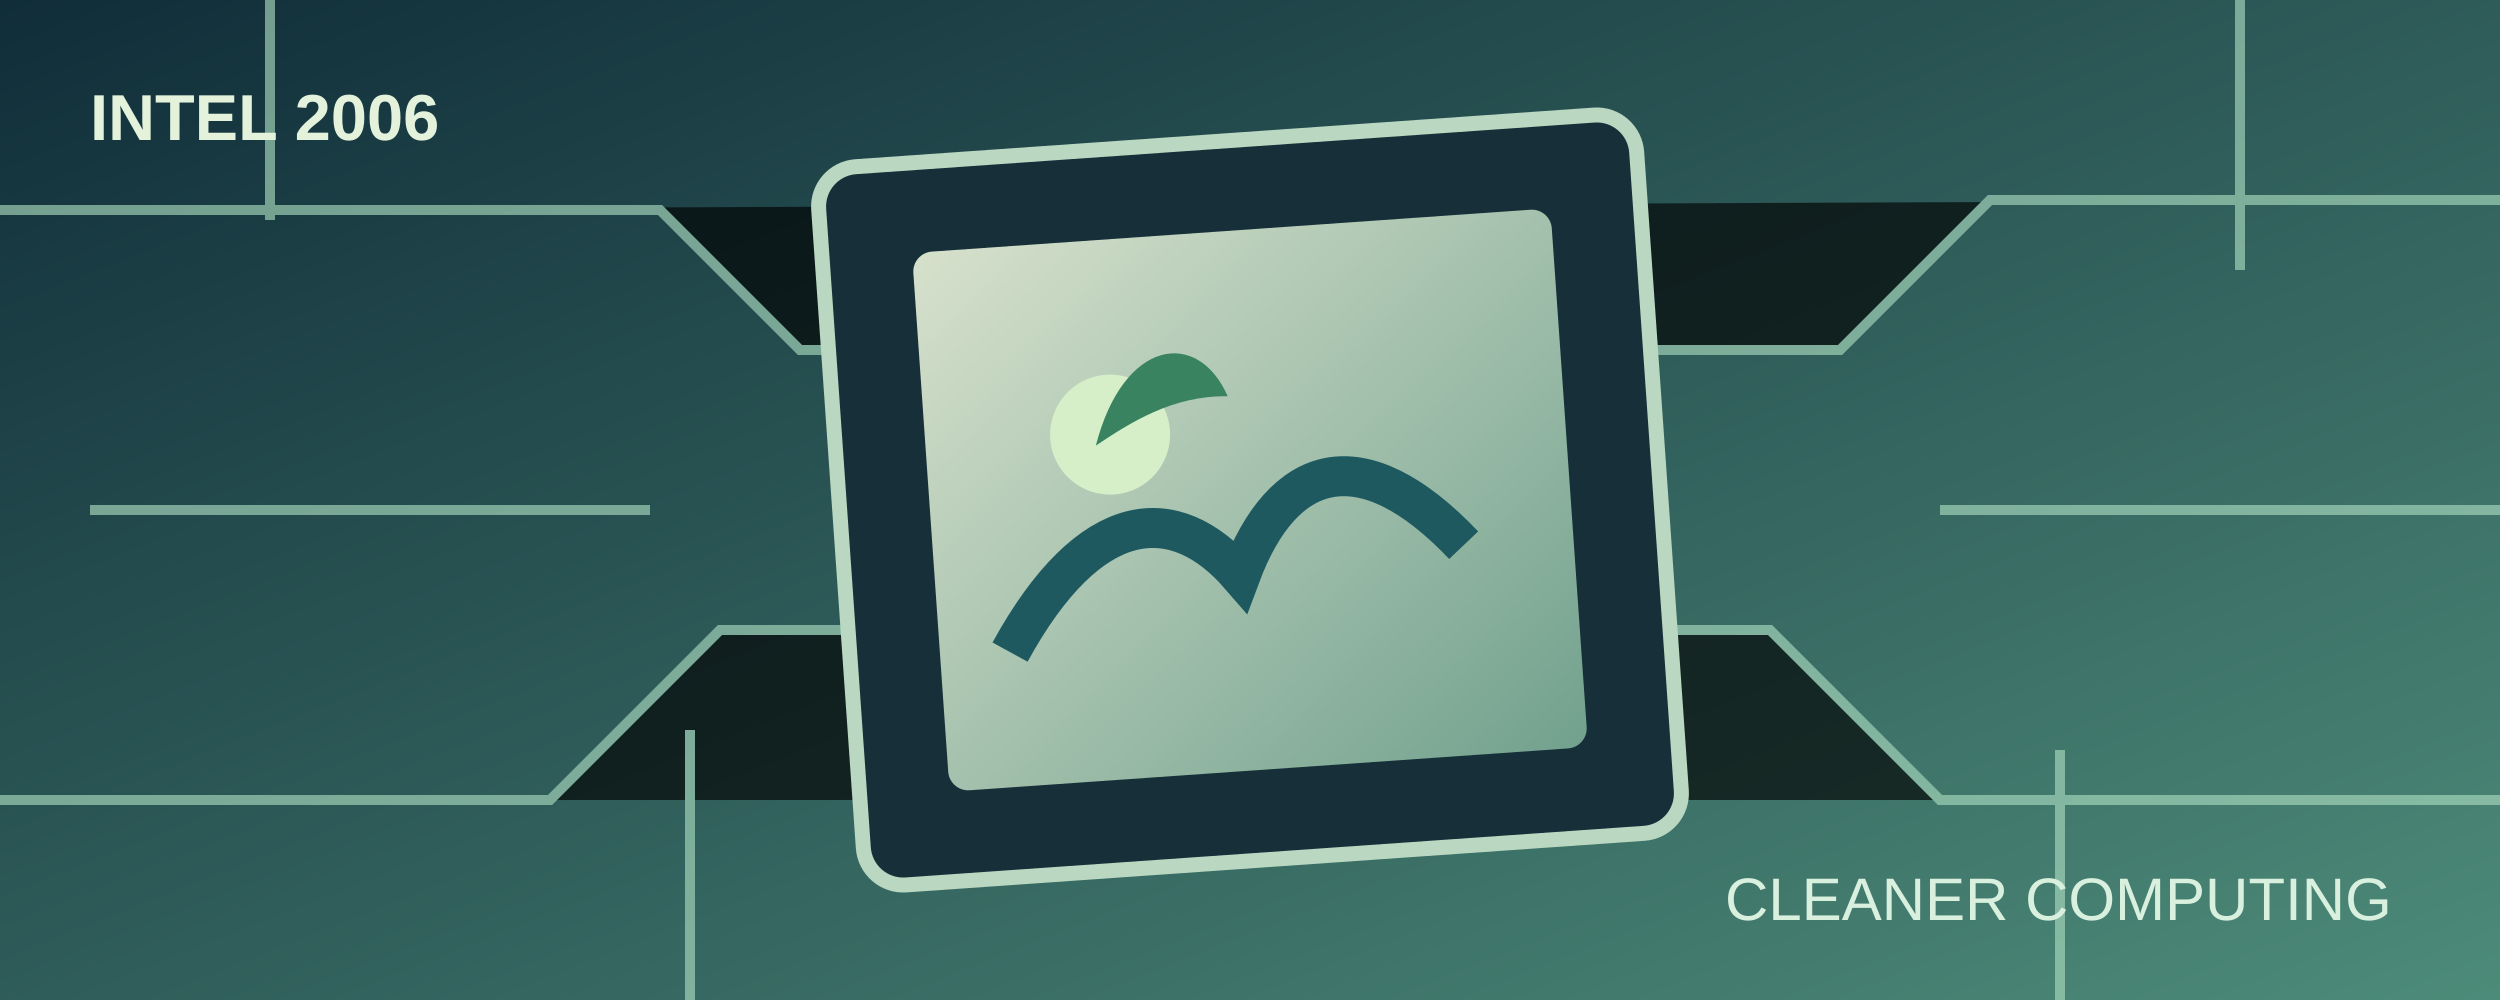
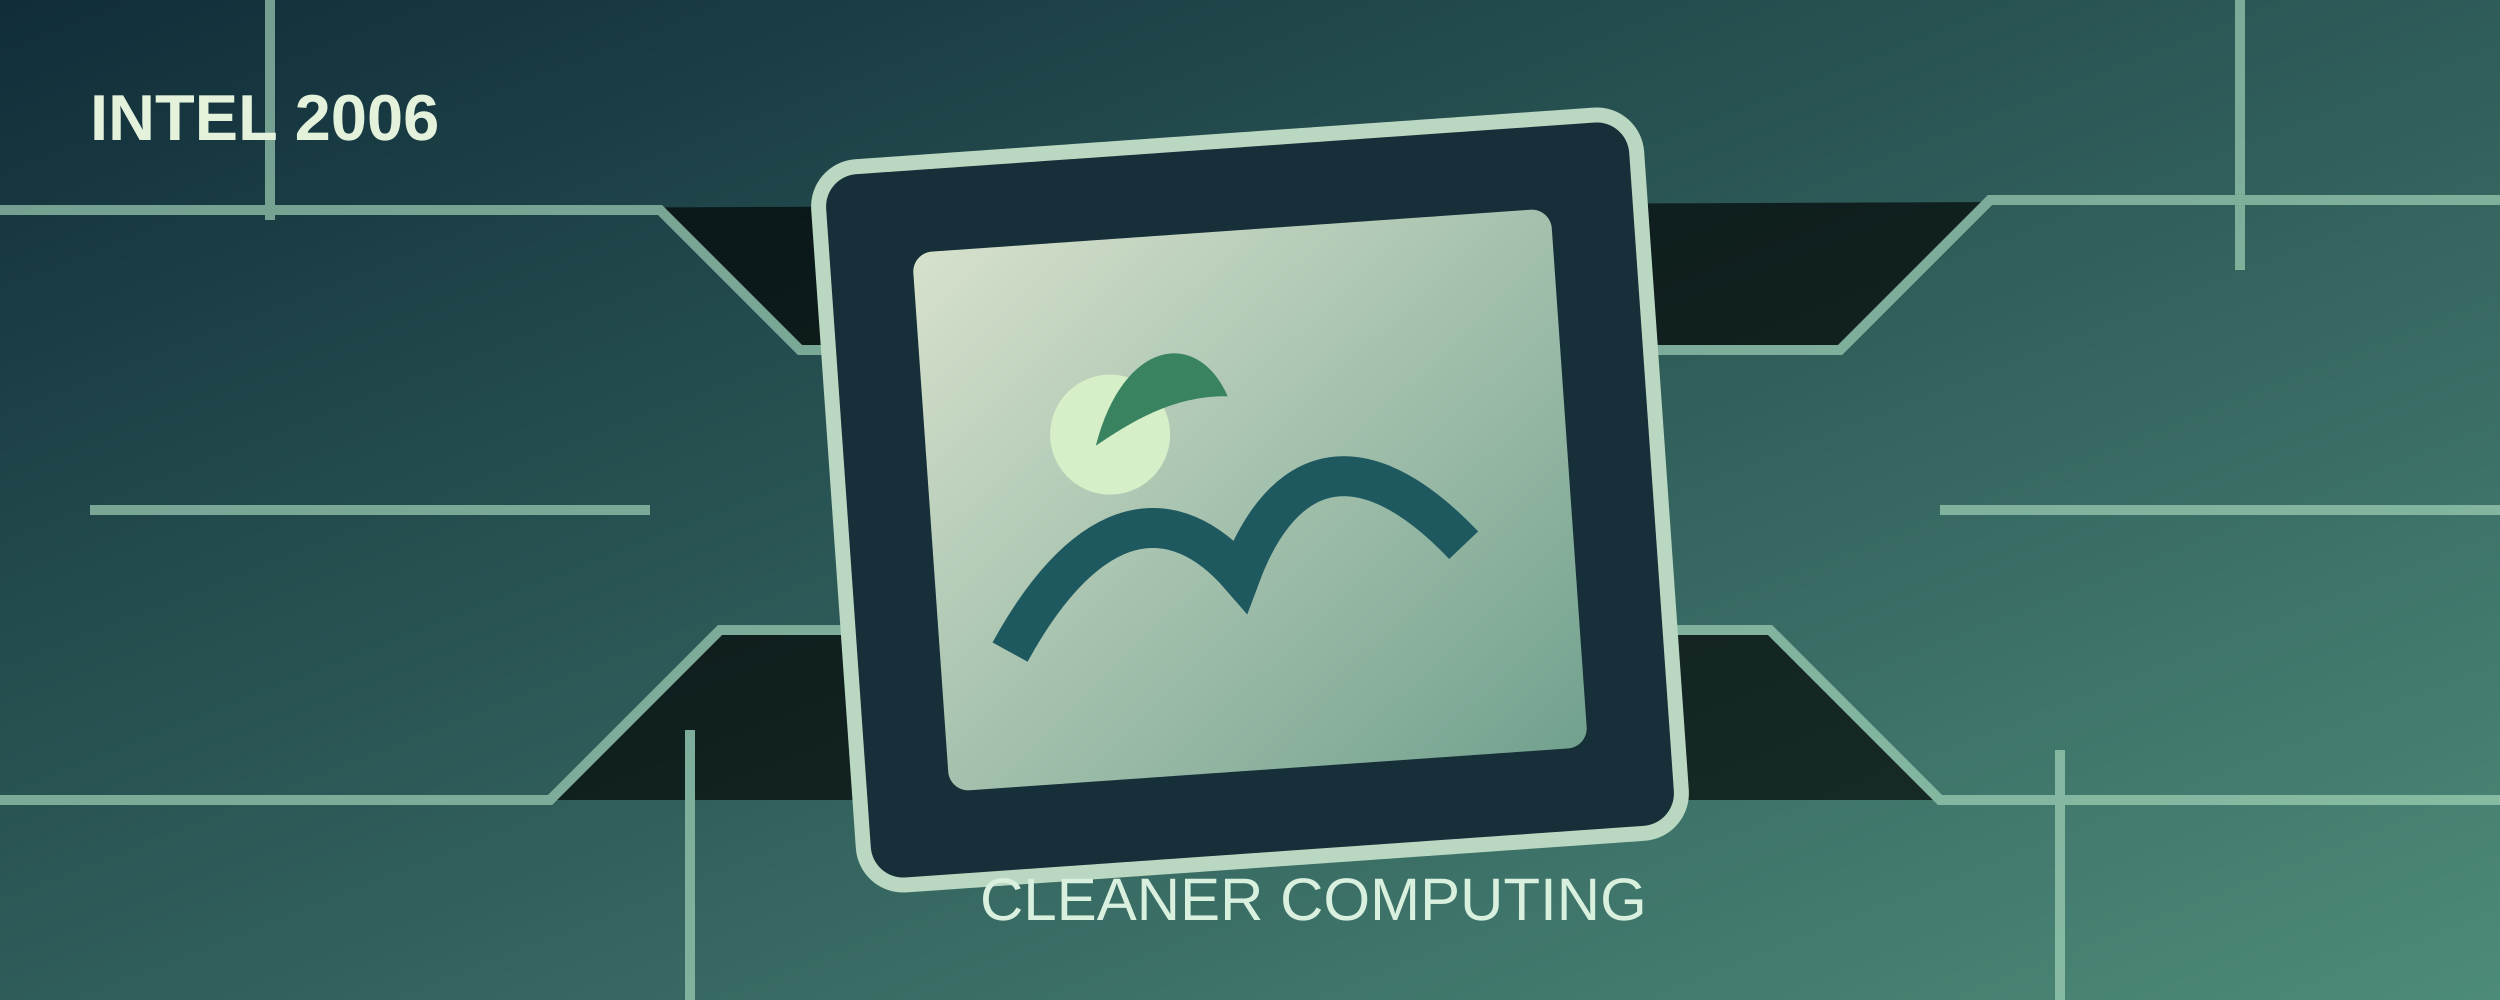
<svg xmlns="http://www.w3.org/2000/svg" width="500" height="200" viewBox="0 0 500 200">
  <defs>
    <linearGradient id="bg" x1="0" y1="0" x2="1" y2="1">
      <stop stop-color="#102d39" />
      <stop offset="1" stop-color="#4d8b79" />
    </linearGradient>
    <linearGradient id="chip" x1="0" y1="0" x2="1" y2="1">
      <stop stop-color="#d7e1cc" />
      <stop offset="1" stop-color="#71a18e" />
    </linearGradient>
  </defs>
  <rect width="500" height="200" fill="url(#bg)" />
  <g stroke="#a8d8bd" stroke-width="2" opacity=".65">
    <path d="M0 42h132l28 28h208l30-30h102M0 160h110l34-34h210l34 34h112M54 0v44m84 156v-54m274 54v-50m36-96V0" />
    <path d="M18 102h112m258 0h112" />
  </g>
  <g transform="translate(178 38) rotate(-4 72 62)">
    <rect x="-10" y="-10" width="164" height="144" rx="8" fill="#162f38" stroke="#b9d7c1" stroke-width="3" />
    <rect x="8" y="8" width="128" height="108" rx="4" fill="url(#chip)" />
    <path d="M22 89c18-28 35-28 47-12 10-22 26-26 45-3" fill="none" stroke="#1f5960" stroke-width="8" />
    <circle cx="45" cy="47" r="12" fill="#d7efc8" />
    <path d="M42 49c7-21 22-22 27-8-11-1-20 4-27 8Z" fill="#398360" />
  </g>
  <text x="18" y="28" fill="#e4f2dc" font-family="Arial" font-size="13" font-weight="bold">INTEL 2006</text>
-   <text x="345" y="184" fill="#d9f0df" font-family="Arial" font-size="12">CLEANER COMPUTING</text>
+   <text x="196" y="184" fill="#d9f0df" font-family="Arial" font-size="12">CLEANER COMPUTING</text>
</svg>
